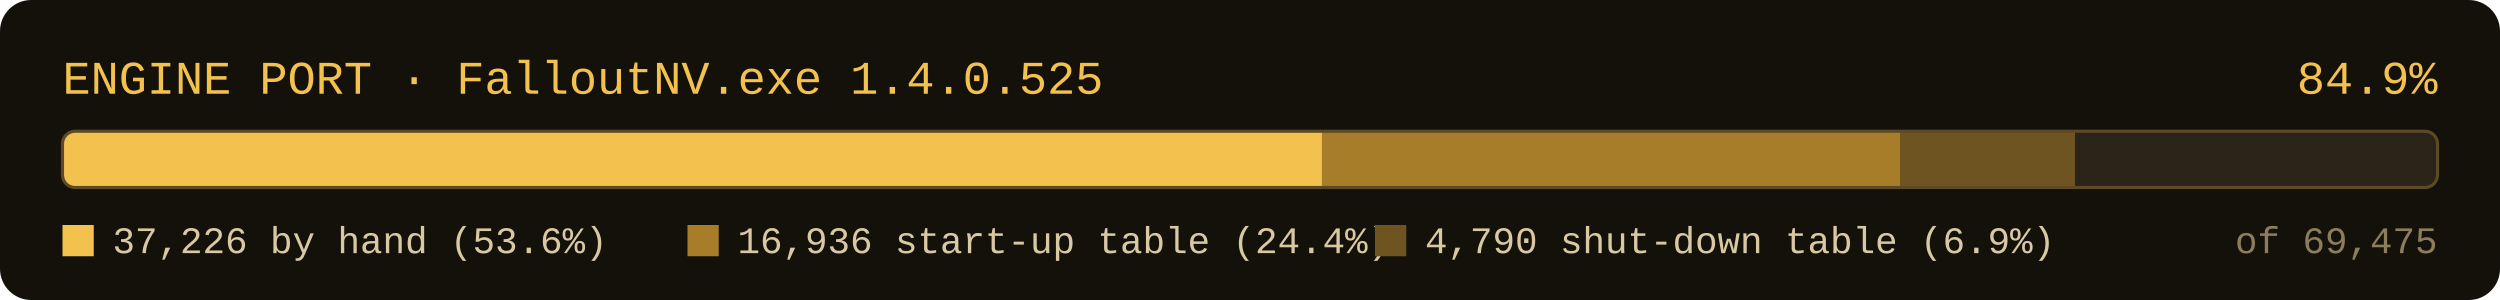
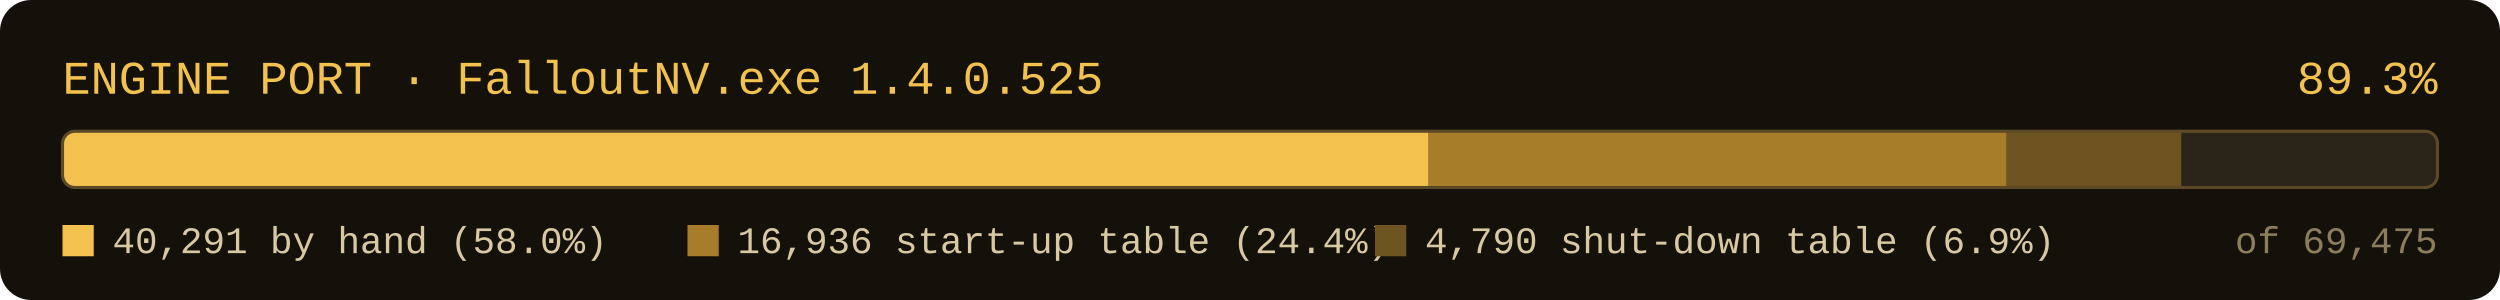
- <svg xmlns="http://www.w3.org/2000/svg" width="800" height="96" viewBox="0 0 800 96" role="img" aria-label="Engine port progress: 53.6% translated by hand, 24.4% start-up table, 6.9% shut-down table, 84.9% covered in all">
+ <svg xmlns="http://www.w3.org/2000/svg" width="800" height="96" viewBox="0 0 800 96" role="img" aria-label="Engine port progress: 58.0% translated by hand, 24.4% start-up table, 6.9% shut-down table, 89.3% covered in all">
  <rect x="0" y="0" width="800" height="96" rx="10" fill="#14110b" />
  <text x="20" y="30" font-family="Consolas, 'Courier New', monospace" font-size="15" fill="#f2c14e">ENGINE PORT · FalloutNV.exe 1.4.0.525</text>
-   <text x="780" y="30" text-anchor="end" font-family="Consolas, 'Courier New', monospace" font-size="15" fill="#f2c14e">84.9%</text>
+   <text x="780" y="30" text-anchor="end" font-family="Consolas, 'Courier New', monospace" font-size="15" fill="#f2c14e">89.3%</text>
  <rect x="20" y="42" width="760" height="18" rx="4" fill="#2b2418" />
-   <rect x="20" y="42" width="407" height="18" rx="4" fill="#f2c14e" />
-   <rect x="423" y="42" width="189" height="18" fill="#a77d2a" />
-   <rect x="608" y="42" width="56" height="18" fill="#6e5420" />
+   <rect x="20" y="42" width="441" height="18" rx="4" fill="#f2c14e" />
+   <rect x="457" y="42" width="189" height="18" fill="#a77d2a" />
+   <rect x="642" y="42" width="56" height="18" fill="#6e5420" />
  <rect x="20" y="42" width="760" height="18" rx="4" fill="none" stroke="#5c4a26" stroke-width="1" />
  <rect x="20" y="72" width="10" height="10" fill="#f2c14e" />
-   <text x="36" y="81" font-family="Consolas, 'Courier New', monospace" font-size="12" fill="#d9c9a3">37,226 by hand (53.6%)</text>
+   <text x="36" y="81" font-family="Consolas, 'Courier New', monospace" font-size="12" fill="#d9c9a3">40,291 by hand (58.0%)</text>
  <rect x="220" y="72" width="10" height="10" fill="#a77d2a" />
  <text x="236" y="81" font-family="Consolas, 'Courier New', monospace" font-size="12" fill="#d9c9a3">16,936 start-up table (24.4%)</text>
  <rect x="440" y="72" width="10" height="10" fill="#6e5420" />
  <text x="456" y="81" font-family="Consolas, 'Courier New', monospace" font-size="12" fill="#d9c9a3">4,790 shut-down table (6.9%)</text>
  <text x="780" y="81" text-anchor="end" font-family="Consolas, 'Courier New', monospace" font-size="12" fill="#8c7d5c">of 69,475</text>
</svg>
